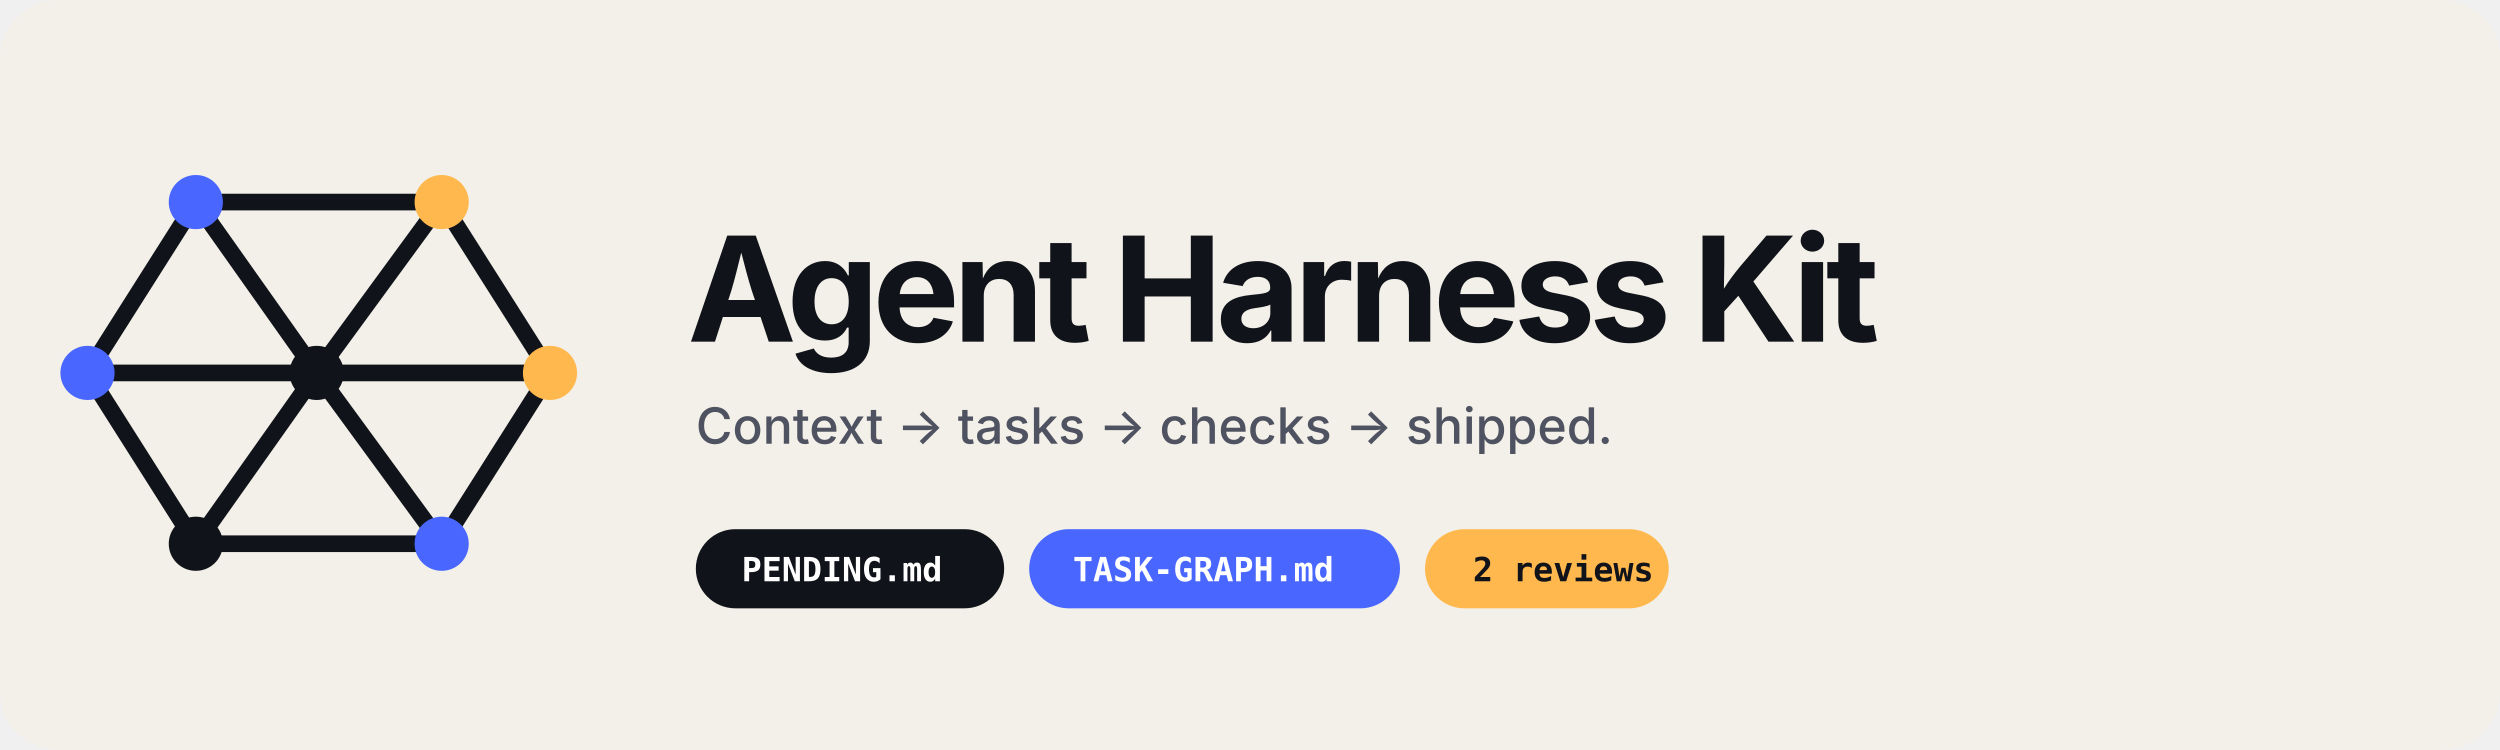
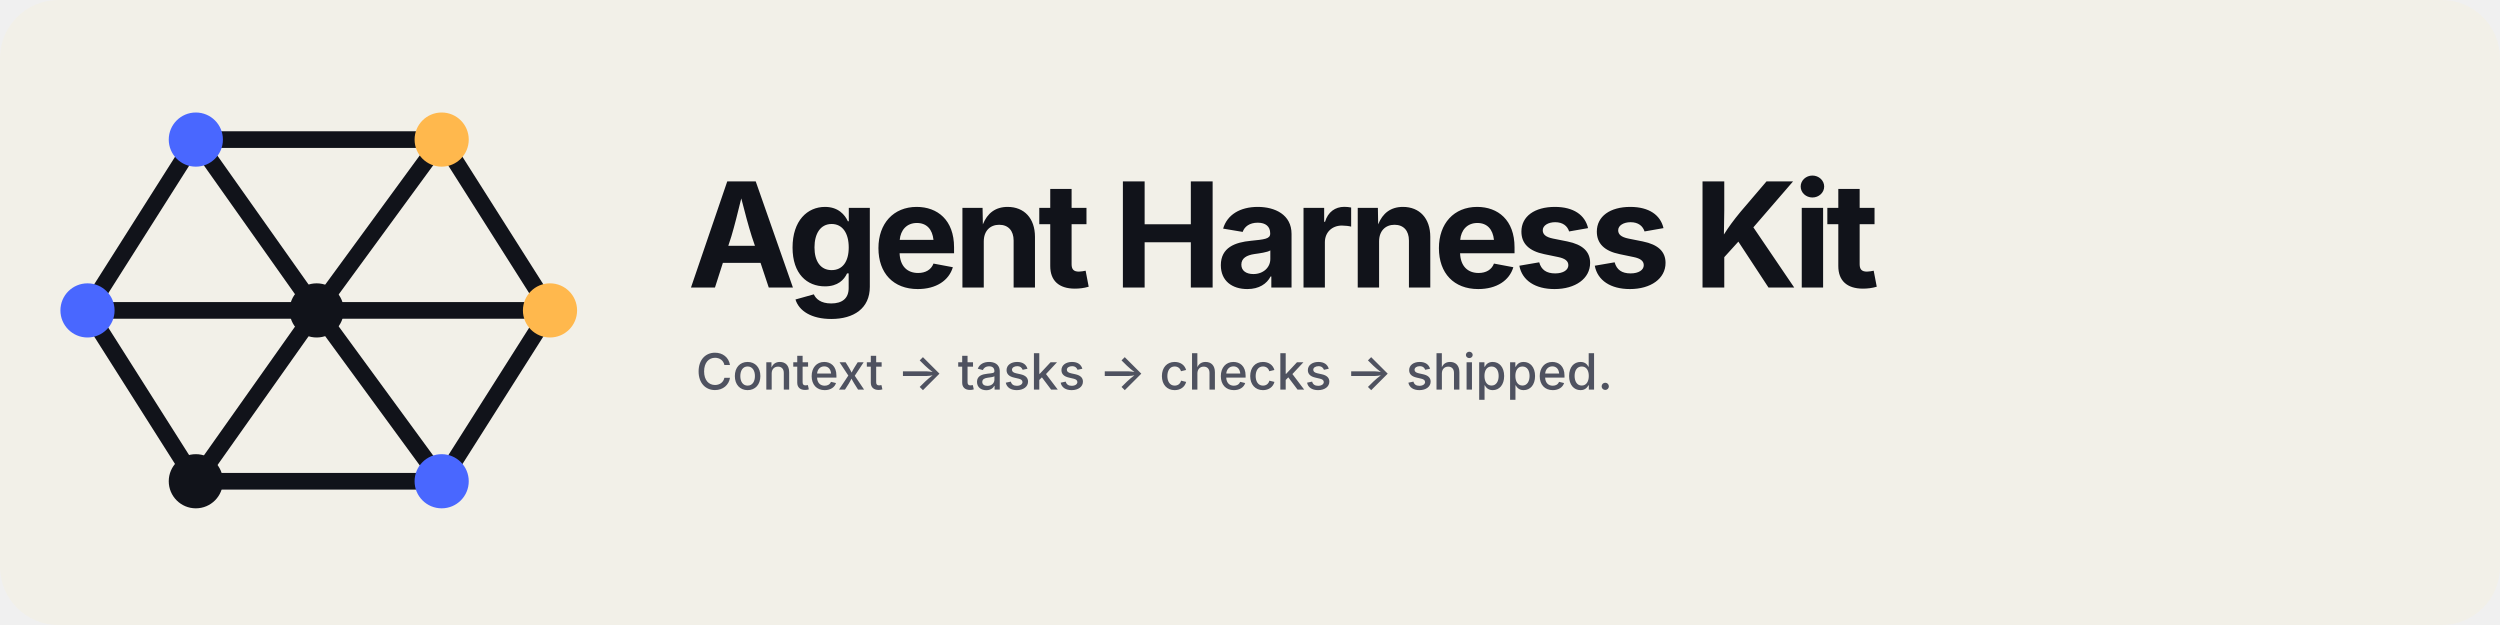
- <svg xmlns="http://www.w3.org/2000/svg" viewBox="0 0 1200 360" role="img" aria-labelledby="title desc">
-   <rect width="1200" height="360" rx="28" fill="#f2f0e8" />
-   <g transform="translate(72 69)" fill="none" stroke="#11131a" stroke-width="8" stroke-linecap="round" stroke-linejoin="round">
+ <svg xmlns="http://www.w3.org/2000/svg" viewBox="0 0 1200 300" role="img" aria-labelledby="title desc">
+   <rect width="1200" height="300" rx="28" fill="#f2f0e8" />
+   <g transform="translate(72 39)" fill="none" stroke="#11131a" stroke-width="8" stroke-linecap="round" stroke-linejoin="round">
    <path d="M22 28h118l52 82-52 82H22L-30 110z" />
    <path d="M22 28l58 82-58 82M140 28l-60 82 60 82M-30 110h222" />
    <circle cx="22" cy="28" r="13" fill="#4967ff" stroke="none" />
    <circle cx="140" cy="28" r="13" fill="#ffb84d" stroke="none" />
    <circle cx="80" cy="110" r="13" fill="#11131a" stroke="none" />
    <circle cx="-30" cy="110" r="13" fill="#4967ff" stroke="none" />
    <circle cx="192" cy="110" r="13" fill="#ffb84d" stroke="none" />
    <circle cx="22" cy="192" r="13" fill="#11131a" stroke="none" />
    <circle cx="140" cy="192" r="13" fill="#4967ff" stroke="none" />
  </g>
  <g fill="#11131a" font-family="Inter, ui-sans-serif, system-ui, -apple-system, Segoe UI, sans-serif">
-     <text x="330" y="164" font-size="70" font-weight="680" letter-spacing="-3">Agent Harness Kit</text>
-     <text x="334" y="213" font-size="24" font-weight="500" fill="#4f5260">Context → tasks → checks → shipped.</text>
-   </g>
-   <g transform="translate(334 254)" font-family="ui-monospace, SFMono-Regular, Menlo, Consolas, monospace" font-size="16" font-weight="600">
-     <rect width="148" height="38" rx="19" fill="#11131a" />
-     <text x="22" y="25" fill="#fff">PENDING.md</text>
-     <rect x="160" width="178" height="38" rx="19" fill="#4967ff" />
-     <text x="181" y="25" fill="#fff">TASK-GRAPH.md</text>
-     <rect x="350" width="117" height="38" rx="19" fill="#ffb84d" />
-     <text x="373" y="25" fill="#11131a">2 reviews</text>
+     <text x="330" y="138" font-size="70" font-weight="680" letter-spacing="-3">Agent Harness Kit</text>
+     <text x="334" y="187" font-size="24" font-weight="500" fill="#4f5260">Context → tasks → checks → shipped.</text>
  </g>
</svg>
